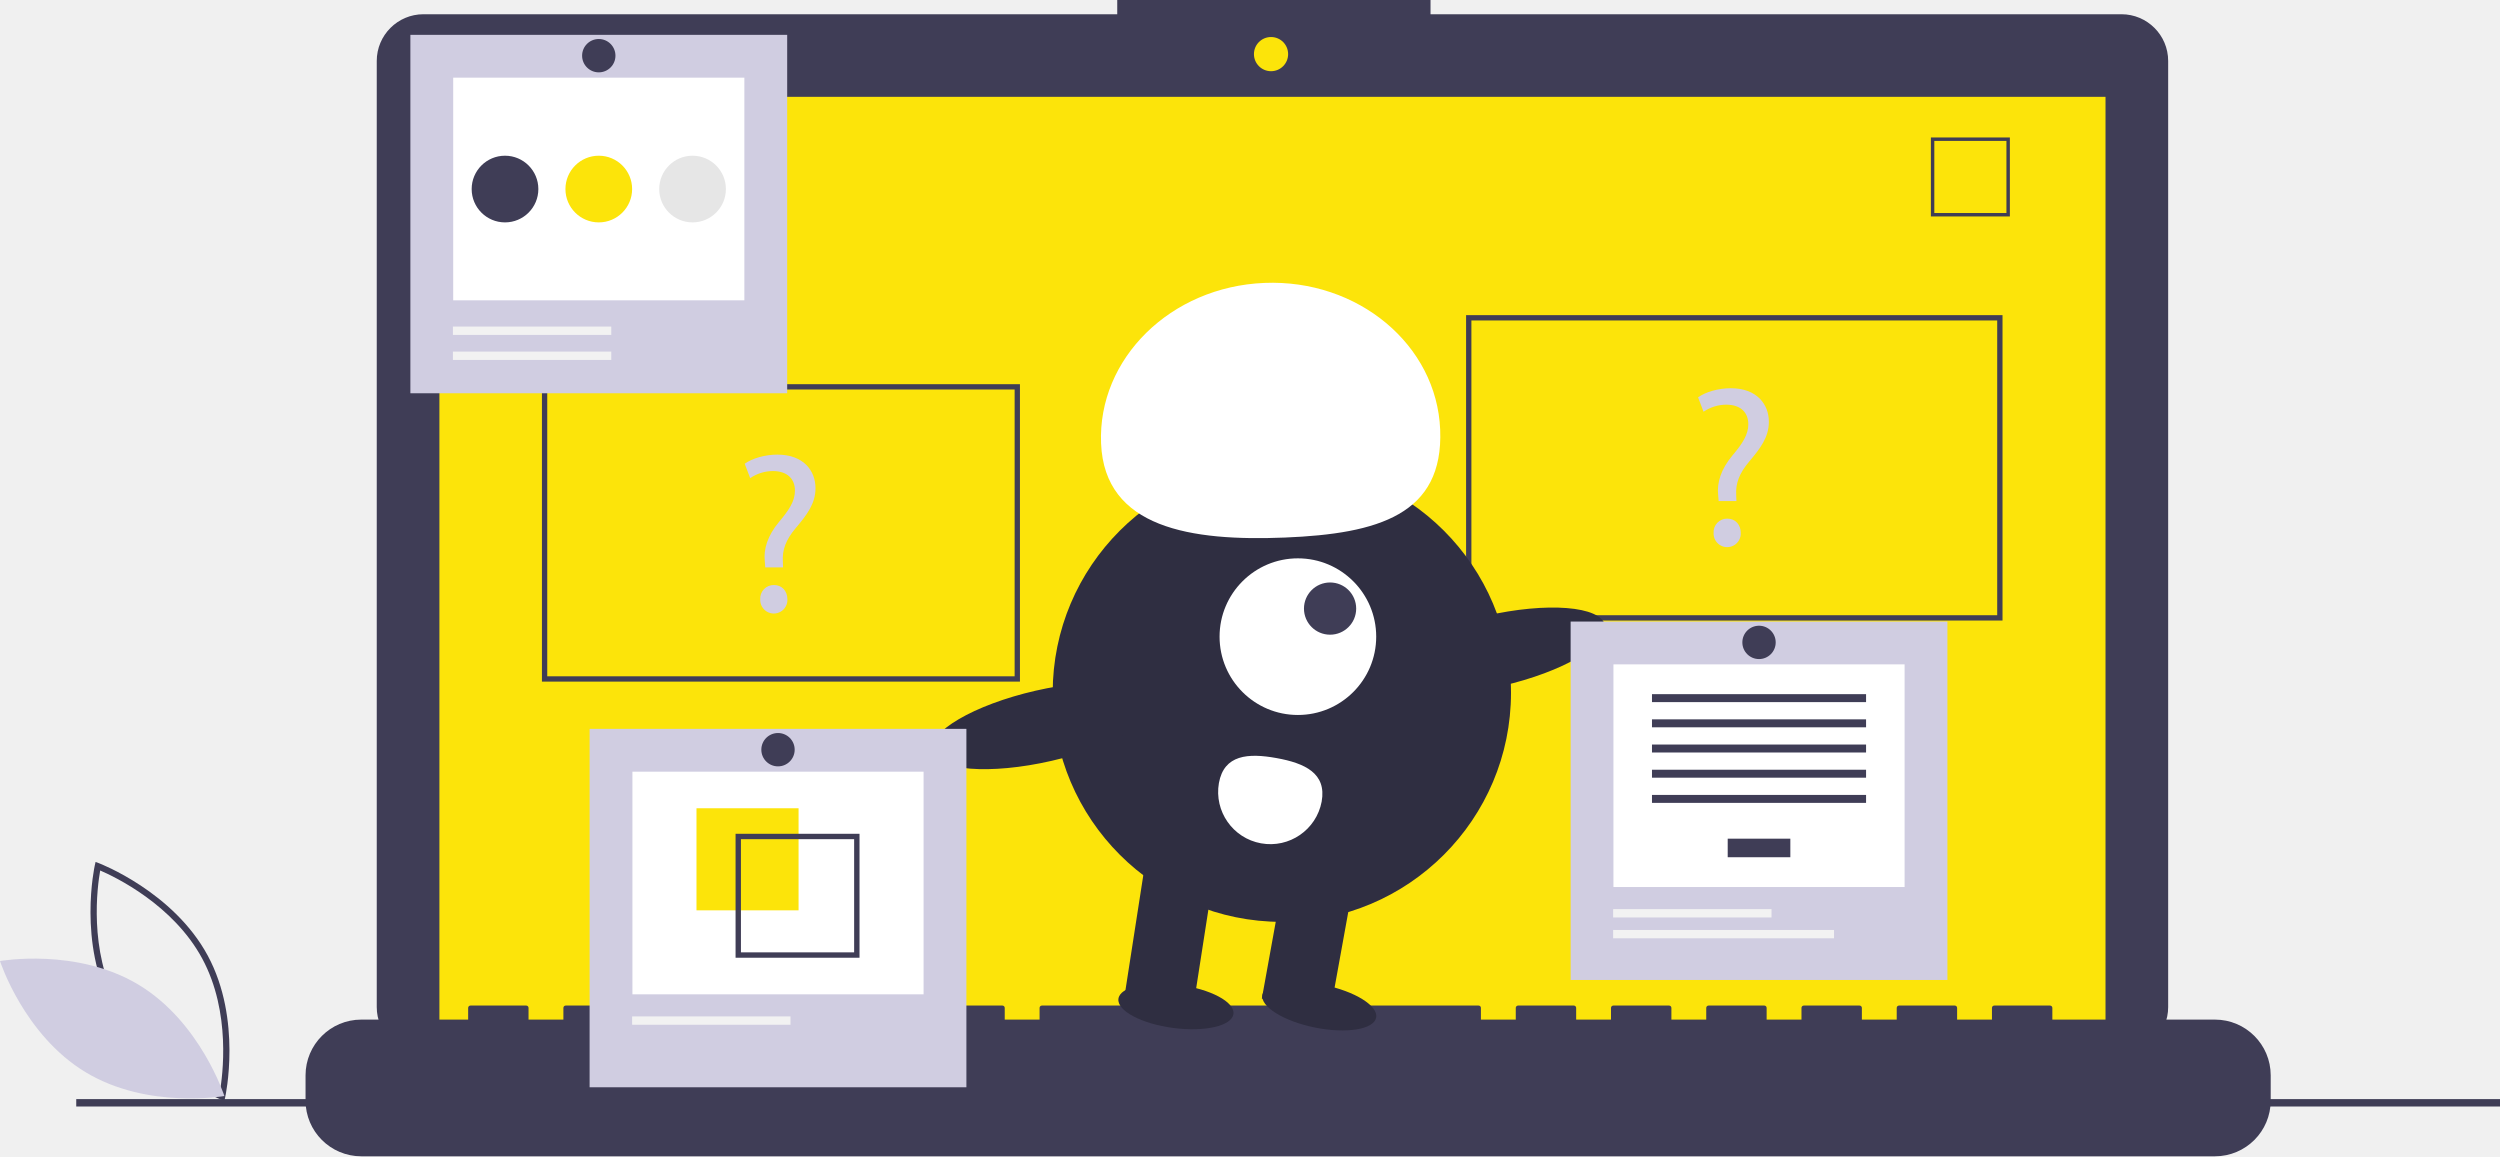
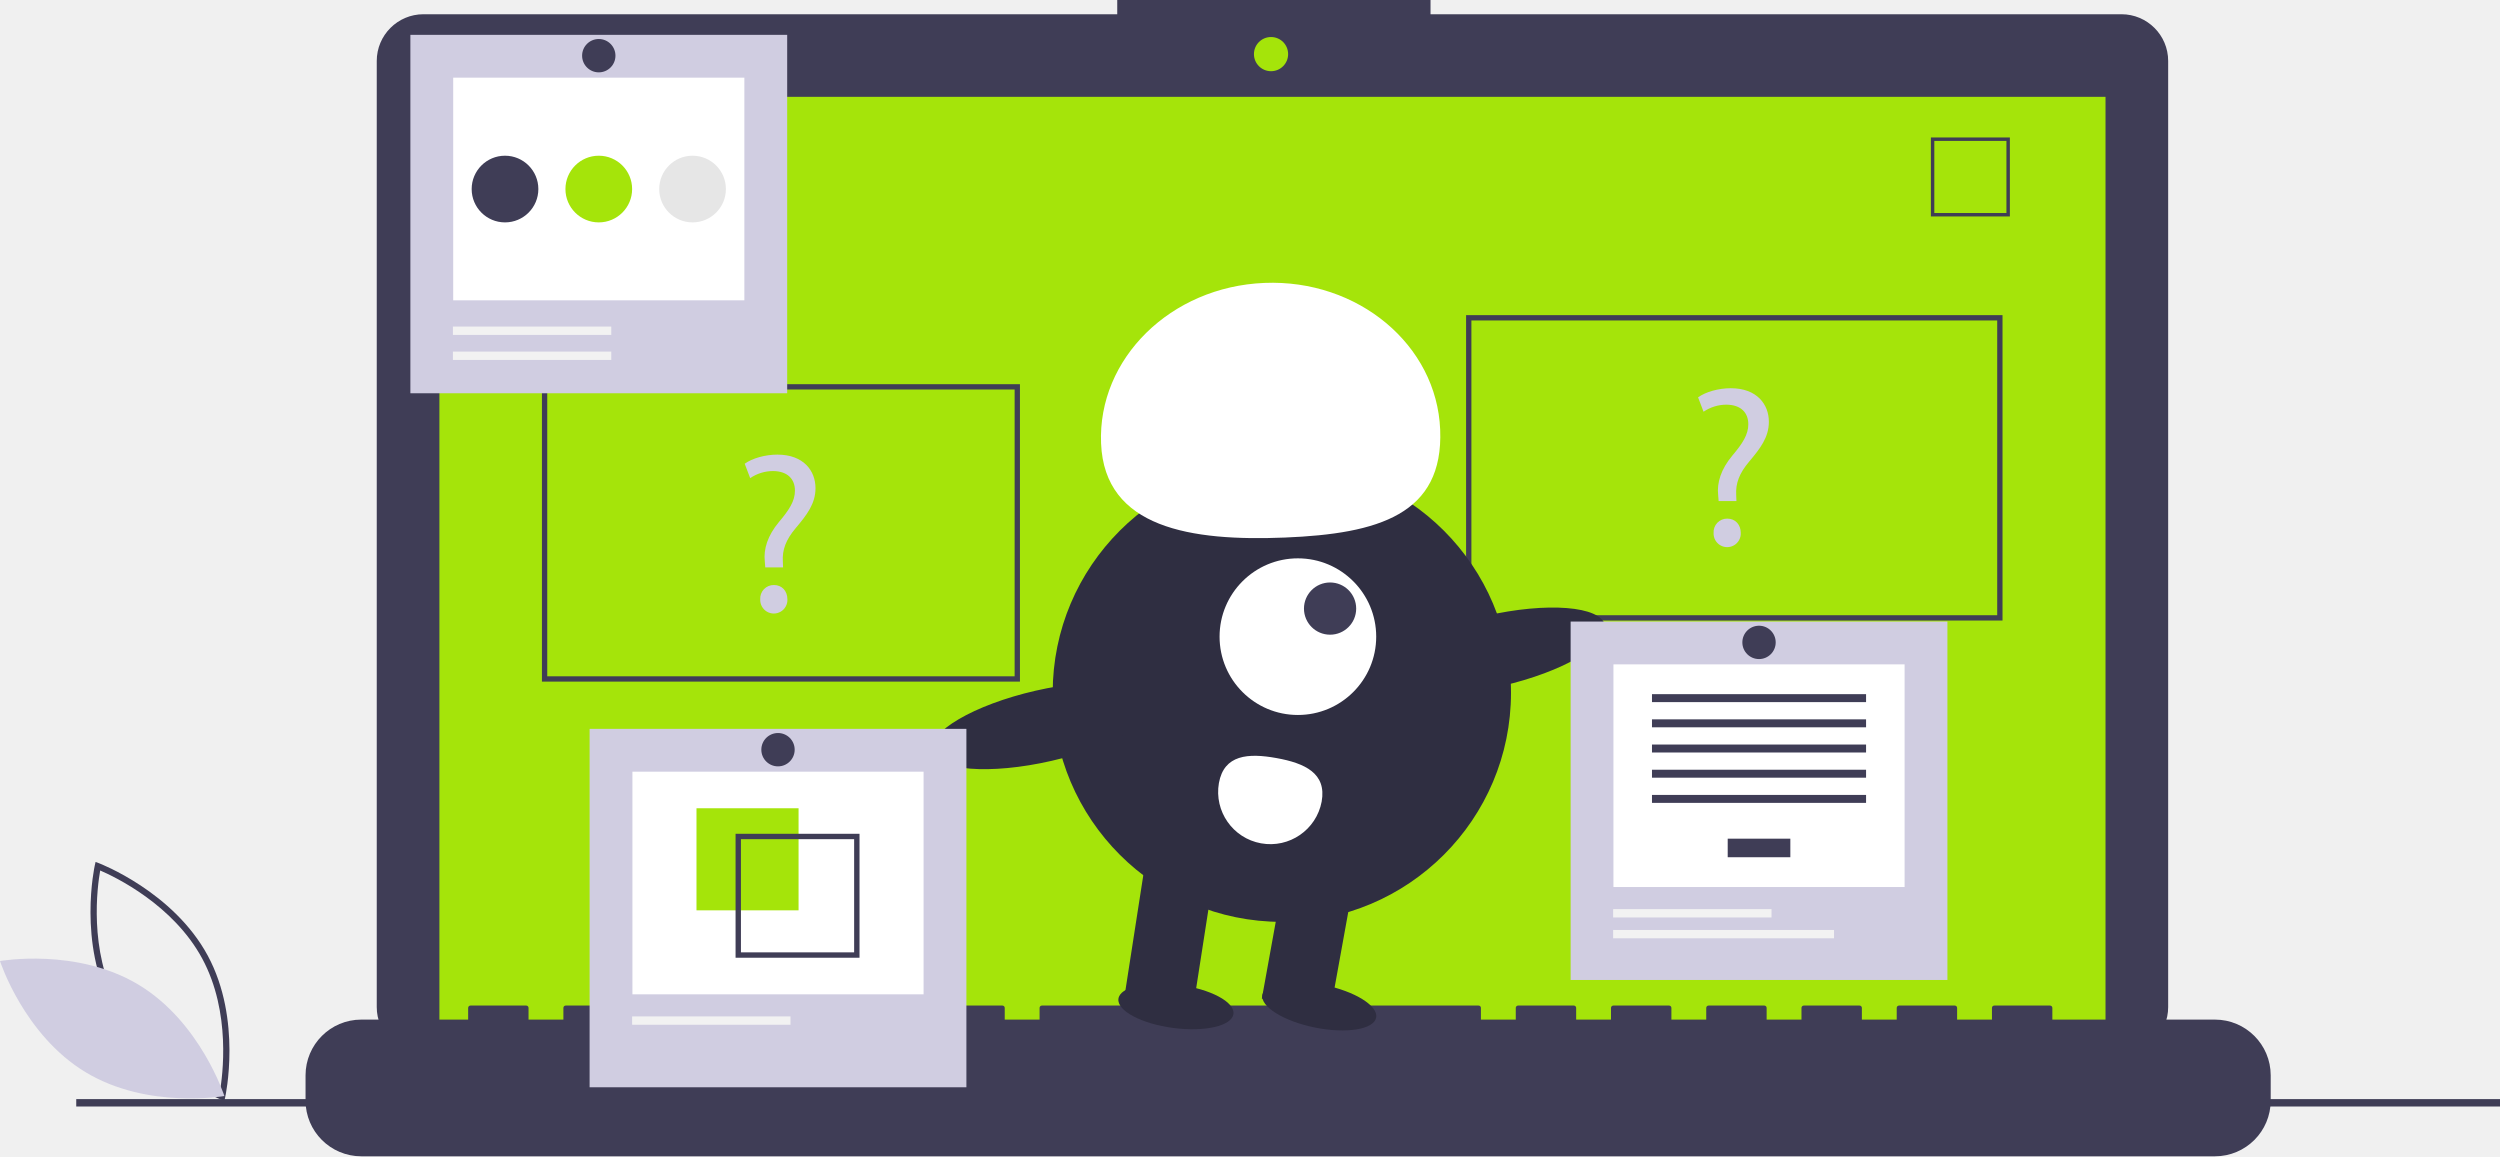
- <svg xmlns="http://www.w3.org/2000/svg" id="e18ebc6e-17e0-463f-bef8-5e03a9b69a2f" data-name="Layer 1" width="941.404" height="435.42" viewBox="0 0 941.404 435.42">
-   <path d="M213.791,646.813l-1.267-.475c-.278-.105-27.993-10.723-40.975-34.799-12.983-24.077-6.626-53.067-6.56-53.356l.299-1.32,1.267.475c.278.105,27.992,10.723,40.975,34.799,12.983,24.077,6.626,53.067,6.56,53.356Zm-40.163-36.395c10.976,20.357,32.877,30.791,38.426,33.174,1.055-5.947,4.364-29.997-6.603-50.334-10.965-20.335-32.874-30.786-38.426-33.174C165.97,566.035,162.662,590.082,173.628,610.418Z" transform="translate(-129.2979 -232.2899)" fill="#3f3d56" />
-   <path d="M181.471,603.093c23.331,14.037,32.317,41.918,32.317,41.918s-28.842,5.123-52.173-8.914-32.317-41.918-32.317-41.918S158.14,589.057,181.471,603.093Z" transform="translate(-129.2979 -232.2899)" fill="#d0cde1" />
-   <path d="M928.148,237.652H667.979v-5.362h-117.971v5.362H288.766a17.599,17.599,0,0,0-17.599,17.599V611.503a17.599,17.599,0,0,0,17.599,17.599H928.148A17.599,17.599,0,0,0,945.747,611.503V255.251A17.599,17.599,0,0,0,928.148,237.652Z" transform="translate(-129.2979 -232.2899)" fill="#3f3d56" />
-   <rect x="165.464" y="36.464" width="627.391" height="353.913" fill="#fce40a" />
-   <circle cx="478.623" cy="20.377" r="6.435" fill="#fce40a" />
-   <path d="M886.136,313.797h-29.74V284.057h29.74Zm-28.447-1.293h27.154V285.35H857.689Z" transform="translate(-129.2979 -232.2899)" fill="#3f3d56" />
-   <path d="M963.363,616.232H902.133v-4.412a.875.875,0,0,0-.875-.875H880.266a.875.875,0,0,0-.875.875v4.412H866.271v-4.412a.875.875,0,0,0-.875-.875H844.403a.875.875,0,0,0-.875.875v4.412H830.408v-4.412a.875.875,0,0,0-.875-.875H808.54a.875.875,0,0,0-.875.875v4.412H794.545v-4.412a.875.875,0,0,0-.875-.875H772.677a.875.875,0,0,0-.875.875v4.412H758.682v-4.412a.875.875,0,0,0-.875-.875h-20.993a.875.875,0,0,0-.875.875v4.412H722.819v-4.412a.875.875,0,0,0-.875-.875H700.951a.875.875,0,0,0-.875.875v4.412H686.956v-4.412a.875.875,0,0,0-.875-.875H521.637a.875.875,0,0,0-.875.875v4.412H507.642v-4.412a.875.875,0,0,0-.875-.875H485.774a.875.875,0,0,0-.875.875v4.412H471.779v-4.412a.875.875,0,0,0-.875-.875H449.911a.875.875,0,0,0-.875.875v4.412H435.916v-4.412a.875.875,0,0,0-.875-.875H414.048a.875.875,0,0,0-.875.875v4.412H400.053v-4.412a.875.875,0,0,0-.875-.875H378.185a.875.875,0,0,0-.875.875v4.412H364.19v-4.412a.875.875,0,0,0-.875-.875H342.323a.875.875,0,0,0-.875.875v4.412H328.327v-4.412a.875.875,0,0,0-.875-.875h-20.993a.875.875,0,0,0-.875.875v4.412h-40.236a20.993,20.993,0,0,0-20.993,20.993v9.492a20.993,20.993,0,0,0,20.993,20.993H963.363a20.993,20.993,0,0,0,20.993-20.993v-9.492A20.993,20.993,0,0,0,963.363,616.232Z" transform="translate(-129.2979 -232.2899)" fill="#3f3d56" />
-   <rect x="28.711" y="413.883" width="912.693" height="2.785" fill="#3f3d56" />
-   <path d="M883.37,465.961h-202v-115h202Zm-200-2h198v-111h-198Z" transform="translate(-129.2979 -232.2899)" fill="#3f3d56" />
-   <path d="M513.37,488.961h-180v-112h180Zm-178-2h176v-108h-176Z" transform="translate(-129.2979 -232.2899)" fill="#3f3d56" />
-   <path d="M417.464,445.961l-.172-2.236c-.516-4.644,1.032-9.718,5.332-14.877,3.87-4.559,6.02-7.912,6.02-11.782,0-4.386-2.752-7.31-8.17-7.396a15.28,15.28,0,0,0-8.686,2.666l-2.064-5.418c2.838-2.064,7.74-3.44,12.298-3.44,9.89,0,14.362,6.106,14.362,12.642,0,5.849-3.268,10.062-7.396,14.964-3.784,4.472-5.16,8.256-4.902,12.642l.086,2.236Zm-1.892,12.04a5.084,5.084,0,0,1,5.16-5.418c3.01,0,5.074,2.235,5.074,5.418a5.121,5.121,0,1,1-10.234,0Z" transform="translate(-129.2979 -232.2899)" fill="#d0cde1" />
-   <path d="M776.464,420.961l-.172-2.236c-.516-4.644,1.032-9.718,5.332-14.877,3.87-4.559,6.02-7.912,6.02-11.782,0-4.386-2.752-7.31-8.17-7.396a15.28,15.28,0,0,0-8.686,2.666l-2.064-5.418c2.838-2.064,7.74-3.44,12.298-3.44,9.89,0,14.362,6.106,14.362,12.642,0,5.849-3.268,10.062-7.396,14.964-3.784,4.472-5.16,8.256-4.902,12.642l.086,2.236Zm-1.892,12.04a5.084,5.084,0,0,1,5.16-5.418c3.01,0,5.074,2.235,5.074,5.418a5.121,5.121,0,1,1-10.234,0Z" transform="translate(-129.2979 -232.2899)" fill="#d0cde1" />
-   <circle cx="482.693" cy="260.849" r="86.292" fill="#2f2e41" />
-   <polygon points="449.365 379.018 423.568 374.348 431.935 320.484 457.731 325.154 449.365 379.018" fill="#2f2e41" />
-   <rect x="608.432" y="564.073" width="26.215" height="46.969" transform="translate(-14.69358 -333.6098) rotate(10.26106)" fill="#2f2e41" />
-   <ellipse cx="626.082" cy="611.196" rx="8.192" ry="21.846" transform="translate(-226.2152 871.6648) rotate(-78.58697)" fill="#2f2e41" />
-   <ellipse cx="572.111" cy="611.257" rx="8.192" ry="21.846" transform="translate(-238.2839 865.8482) rotate(-82.4537)" fill="#2f2e41" />
-   <circle cx="488.734" cy="239.741" r="29.492" fill="#fff" />
-   <circle cx="500.856" cy="229.17" r="9.831" fill="#3f3d56" />
-   <path d="M543.919,399.262c-1.298-31.947,26.236-59.006,61.498-60.438s64.899,23.304,66.197,55.251-23.214,39.205-58.476,40.638S545.216,431.209,543.919,399.262Z" transform="translate(-129.2979 -232.2899)" fill="#fff" />
-   <ellipse cx="691.67" cy="477.418" rx="43.146" ry="13.545" transform="translate(-218.4794 -65.68735) rotate(-12.9101)" fill="#2f2e41" />
-   <ellipse cx="522.282" cy="505.587" rx="43.146" ry="13.545" transform="translate(-229.0548 -102.8204) rotate(-12.9101)" fill="#2f2e41" />
-   <path d="M588.291,527.145A19.662,19.662,0,0,0,626.985,534.15c1.934-10.685-6.327-14.466-17.012-16.4S590.225,516.46,588.291,527.145Z" transform="translate(-129.2979 -232.2899)" fill="#fff" />
-   <rect x="154.535" y="13.122" width="141.887" height="134.967" fill="#d0cde1" />
-   <rect x="170.658" y="29.246" width="109.64" height="83.842" fill="#fff" />
-   <rect x="170.55" y="122.979" width="59.637" height="3.139" fill="#f2f2f2" />
-   <rect x="170.55" y="132.396" width="59.637" height="3.139" fill="#f2f2f2" />
-   <circle cx="190.167" cy="71.19" r="12.555" fill="#3f3d56" />
-   <circle cx="225.478" cy="71.19" r="12.555" fill="#fce40a" />
-   <circle cx="260.789" cy="71.19" r="12.555" fill="#e6e6e6" />
-   <circle cx="225.478" cy="20.969" r="6.278" fill="#3f3d56" />
-   <rect x="222.022" y="274.459" width="141.887" height="134.967" fill="#d0cde1" />
-   <rect x="238.146" y="290.582" width="109.64" height="83.842" fill="#fff" />
-   <rect x="262.272" y="304.361" width="38.437" height="38.437" fill="#fce40a" />
-   <path d="M406.284,546.262V592.936h46.674V546.262Zm44.649,44.649H408.308V548.287H450.933Z" transform="translate(-129.2979 -232.2899)" fill="#3f3d56" />
-   <rect x="238.037" y="382.747" width="59.637" height="3.139" fill="#f2f2f2" />
-   <circle cx="292.966" cy="282.306" r="6.278" fill="#3f3d56" />
-   <rect x="591.437" y="234.053" width="141.887" height="134.967" fill="#d0cde1" />
-   <rect x="607.56" y="250.176" width="109.64" height="83.842" fill="#fff" />
-   <rect x="650.587" y="315.812" width="23.587" height="6.99" fill="#3f3d56" />
-   <rect x="622.072" y="261.393" width="80.617" height="2.996" fill="#3f3d56" />
-   <rect x="622.072" y="270.879" width="80.617" height="2.996" fill="#3f3d56" />
-   <rect x="622.072" y="280.365" width="80.617" height="2.996" fill="#3f3d56" />
-   <rect x="622.072" y="289.851" width="80.617" height="2.996" fill="#3f3d56" />
-   <rect x="622.072" y="299.337" width="80.617" height="2.996" fill="#3f3d56" />
-   <rect x="607.451" y="342.341" width="59.637" height="3.139" fill="#f2f2f2" />
-   <rect x="607.451" y="350.187" width="83.178" height="3.139" fill="#f2f2f2" />
-   <circle cx="662.38" cy="241.9" r="6.278" fill="#3f3d56" />
+ <svg xmlns="http://www.w3.org/2000/svg" version="1.1" viewBox="0 0 941.404 435.42" height="435.42" width="941.404" data-name="Layer 1" id="e18ebc6e-17e0-463f-bef8-5e03a9b69a2f">
+   <defs id="defs103" />
+   <path id="path4" fill="#3f3d56" transform="translate(-129.2979 -232.2899)" d="M213.791,646.813l-1.267-.475c-.278-.105-27.993-10.723-40.975-34.799-12.983-24.077-6.626-53.067-6.56-53.356l.299-1.32,1.267.475c.278.105,27.992,10.723,40.975,34.799,12.983,24.077,6.626,53.067,6.56,53.356Zm-40.163-36.395c10.976,20.357,32.877,30.791,38.426,33.174,1.055-5.947,4.364-29.997-6.603-50.334-10.965-20.335-32.874-30.786-38.426-33.174C165.97,566.035,162.662,590.082,173.628,610.418Z" />
+   <path id="path6" fill="#d0cde1" transform="translate(-129.2979 -232.2899)" d="M181.471,603.093c23.331,14.037,32.317,41.918,32.317,41.918s-28.842,5.123-52.173-8.914-32.317-41.918-32.317-41.918S158.14,589.057,181.471,603.093Z" />
+   <path id="path8" fill="#3f3d56" transform="translate(-129.2979 -232.2899)" d="M928.148,237.652H667.979v-5.362h-117.971v5.362H288.766a17.599,17.599,0,0,0-17.599,17.599V611.503a17.599,17.599,0,0,0,17.599,17.599H928.148A17.599,17.599,0,0,0,945.747,611.503V255.251A17.599,17.599,0,0,0,928.148,237.652Z" />
+   <rect style="fill:#a5e40a;fill-opacity:1" id="rect10" fill="#fce40a" height="353.913" width="627.391" y="36.464" x="165.464" />
+   <circle style="fill:#a5e40a;fill-opacity:1" id="circle12" fill="#fce40a" r="6.435" cy="20.377" cx="478.623" />
+   <path id="path14" fill="#3f3d56" transform="translate(-129.2979 -232.2899)" d="M886.136,313.797h-29.74V284.057h29.74Zm-28.447-1.293h27.154V285.35H857.689Z" />
+   <path id="path16" fill="#3f3d56" transform="translate(-129.2979 -232.2899)" d="M963.363,616.232H902.133v-4.412a.875.875,0,0,0-.875-.875H880.266a.875.875,0,0,0-.875.875v4.412H866.271v-4.412a.875.875,0,0,0-.875-.875H844.403a.875.875,0,0,0-.875.875v4.412H830.408v-4.412a.875.875,0,0,0-.875-.875H808.54a.875.875,0,0,0-.875.875v4.412H794.545v-4.412a.875.875,0,0,0-.875-.875H772.677a.875.875,0,0,0-.875.875v4.412H758.682v-4.412a.875.875,0,0,0-.875-.875h-20.993a.875.875,0,0,0-.875.875v4.412H722.819v-4.412a.875.875,0,0,0-.875-.875H700.951a.875.875,0,0,0-.875.875v4.412H686.956v-4.412a.875.875,0,0,0-.875-.875H521.637a.875.875,0,0,0-.875.875v4.412H507.642v-4.412a.875.875,0,0,0-.875-.875H485.774a.875.875,0,0,0-.875.875v4.412H471.779v-4.412a.875.875,0,0,0-.875-.875H449.911a.875.875,0,0,0-.875.875v4.412H435.916v-4.412a.875.875,0,0,0-.875-.875H414.048a.875.875,0,0,0-.875.875v4.412H400.053v-4.412a.875.875,0,0,0-.875-.875H378.185a.875.875,0,0,0-.875.875v4.412H364.19v-4.412a.875.875,0,0,0-.875-.875H342.323a.875.875,0,0,0-.875.875v4.412H328.327v-4.412a.875.875,0,0,0-.875-.875h-20.993a.875.875,0,0,0-.875.875v4.412h-40.236a20.993,20.993,0,0,0-20.993,20.993v9.492a20.993,20.993,0,0,0,20.993,20.993H963.363a20.993,20.993,0,0,0,20.993-20.993v-9.492A20.993,20.993,0,0,0,963.363,616.232Z" />
+   <rect id="rect18" fill="#3f3d56" height="2.785" width="912.693" y="413.883" x="28.711" />
+   <path id="path20" fill="#3f3d56" transform="translate(-129.2979 -232.2899)" d="M883.37,465.961h-202v-115h202Zm-200-2h198v-111h-198Z" />
+   <path id="path22" fill="#3f3d56" transform="translate(-129.2979 -232.2899)" d="M513.37,488.961h-180v-112h180Zm-178-2h176v-108h-176Z" />
+   <path id="path24" fill="#d0cde1" transform="translate(-129.2979 -232.2899)" d="M417.464,445.961l-.172-2.236c-.516-4.644,1.032-9.718,5.332-14.877,3.87-4.559,6.02-7.912,6.02-11.782,0-4.386-2.752-7.31-8.17-7.396a15.28,15.28,0,0,0-8.686,2.666l-2.064-5.418c2.838-2.064,7.74-3.44,12.298-3.44,9.89,0,14.362,6.106,14.362,12.642,0,5.849-3.268,10.062-7.396,14.964-3.784,4.472-5.16,8.256-4.902,12.642l.086,2.236Zm-1.892,12.04a5.084,5.084,0,0,1,5.16-5.418c3.01,0,5.074,2.235,5.074,5.418a5.121,5.121,0,1,1-10.234,0Z" />
+   <path id="path26" fill="#d0cde1" transform="translate(-129.2979 -232.2899)" d="M776.464,420.961l-.172-2.236c-.516-4.644,1.032-9.718,5.332-14.877,3.87-4.559,6.02-7.912,6.02-11.782,0-4.386-2.752-7.31-8.17-7.396a15.28,15.28,0,0,0-8.686,2.666l-2.064-5.418c2.838-2.064,7.74-3.44,12.298-3.44,9.89,0,14.362,6.106,14.362,12.642,0,5.849-3.268,10.062-7.396,14.964-3.784,4.472-5.16,8.256-4.902,12.642l.086,2.236Zm-1.892,12.04a5.084,5.084,0,0,1,5.16-5.418c3.01,0,5.074,2.235,5.074,5.418a5.121,5.121,0,1,1-10.234,0Z" />
+   <circle id="circle28" fill="#2f2e41" r="86.292" cy="260.849" cx="482.693" />
+   <polygon id="polygon30" fill="#2f2e41" points="449.365 379.018 423.568 374.348 431.935 320.484 457.731 325.154 449.365 379.018" />
+   <rect id="rect32" fill="#2f2e41" transform="translate(-14.69358 -333.6098) rotate(10.26106)" height="46.969" width="26.215" y="564.073" x="608.432" />
+   <ellipse id="ellipse34" fill="#2f2e41" transform="translate(-226.2152 871.6648) rotate(-78.58697)" ry="21.846" rx="8.192" cy="611.196" cx="626.082" />
+   <ellipse id="ellipse36" fill="#2f2e41" transform="translate(-238.2839 865.8482) rotate(-82.4537)" ry="21.846" rx="8.192" cy="611.257" cx="572.111" />
+   <circle id="circle38" fill="#fff" r="29.492" cy="239.741" cx="488.734" />
+   <circle id="circle40" fill="#3f3d56" r="9.831" cy="229.17" cx="500.856" />
+   <path id="path42" fill="#fff" transform="translate(-129.2979 -232.2899)" d="M543.919,399.262c-1.298-31.947,26.236-59.006,61.498-60.438s64.899,23.304,66.197,55.251-23.214,39.205-58.476,40.638S545.216,431.209,543.919,399.262Z" />
+   <ellipse id="ellipse44" fill="#2f2e41" transform="translate(-218.4794 -65.68735) rotate(-12.9101)" ry="13.545" rx="43.146" cy="477.418" cx="691.67" />
+   <ellipse id="ellipse46" fill="#2f2e41" transform="translate(-229.0548 -102.8204) rotate(-12.9101)" ry="13.545" rx="43.146" cy="505.587" cx="522.282" />
+   <path id="path48" fill="#fff" transform="translate(-129.2979 -232.2899)" d="M588.291,527.145A19.662,19.662,0,0,0,626.985,534.15c1.934-10.685-6.327-14.466-17.012-16.4S590.225,516.46,588.291,527.145Z" />
+   <rect id="rect50" fill="#d0cde1" height="134.967" width="141.887" y="13.122" x="154.535" />
+   <rect id="rect52" fill="#fff" height="83.842" width="109.64" y="29.246" x="170.658" />
+   <rect id="rect54" fill="#f2f2f2" height="3.139" width="59.637" y="122.979" x="170.55" />
+   <rect id="rect56" fill="#f2f2f2" height="3.139" width="59.637" y="132.396" x="170.55" />
+   <circle id="circle58" fill="#3f3d56" r="12.555" cy="71.19" cx="190.167" />
+   <circle style="fill:#a5e40a;fill-opacity:1" id="circle60" fill="#fce40a" r="12.555" cy="71.19" cx="225.478" />
+   <circle id="circle62" fill="#e6e6e6" r="12.555" cy="71.19" cx="260.789" />
+   <circle id="circle64" fill="#3f3d56" r="6.278" cy="20.969" cx="225.478" />
+   <rect id="rect66" fill="#d0cde1" height="134.967" width="141.887" y="274.459" x="222.022" />
+   <rect id="rect68" fill="#fff" height="83.842" width="109.64" y="290.582" x="238.146" />
+   <rect style="fill:#a5e40a;fill-opacity:1" id="rect70" fill="#fce40a" height="38.437" width="38.437" y="304.361" x="262.272" />
+   <path id="path72" fill="#3f3d56" transform="translate(-129.2979 -232.2899)" d="M406.284,546.262V592.936h46.674V546.262Zm44.649,44.649H408.308V548.287H450.933Z" />
+   <rect id="rect74" fill="#f2f2f2" height="3.139" width="59.637" y="382.747" x="238.037" />
+   <circle id="circle76" fill="#3f3d56" r="6.278" cy="282.306" cx="292.966" />
+   <rect id="rect78" fill="#d0cde1" height="134.967" width="141.887" y="234.053" x="591.437" />
+   <rect id="rect80" fill="#fff" height="83.842" width="109.64" y="250.176" x="607.56" />
+   <rect id="rect82" fill="#3f3d56" height="6.99" width="23.587" y="315.812" x="650.587" />
+   <rect id="rect84" fill="#3f3d56" height="2.996" width="80.617" y="261.393" x="622.072" />
+   <rect id="rect86" fill="#3f3d56" height="2.996" width="80.617" y="270.879" x="622.072" />
+   <rect id="rect88" fill="#3f3d56" height="2.996" width="80.617" y="280.365" x="622.072" />
+   <rect id="rect90" fill="#3f3d56" height="2.996" width="80.617" y="289.851" x="622.072" />
+   <rect id="rect92" fill="#3f3d56" height="2.996" width="80.617" y="299.337" x="622.072" />
+   <rect id="rect94" fill="#f2f2f2" height="3.139" width="59.637" y="342.341" x="607.451" />
+   <rect id="rect96" fill="#f2f2f2" height="3.139" width="83.178" y="350.187" x="607.451" />
+   <circle id="circle98" fill="#3f3d56" r="6.278" cy="241.9" cx="662.38" />
</svg>
